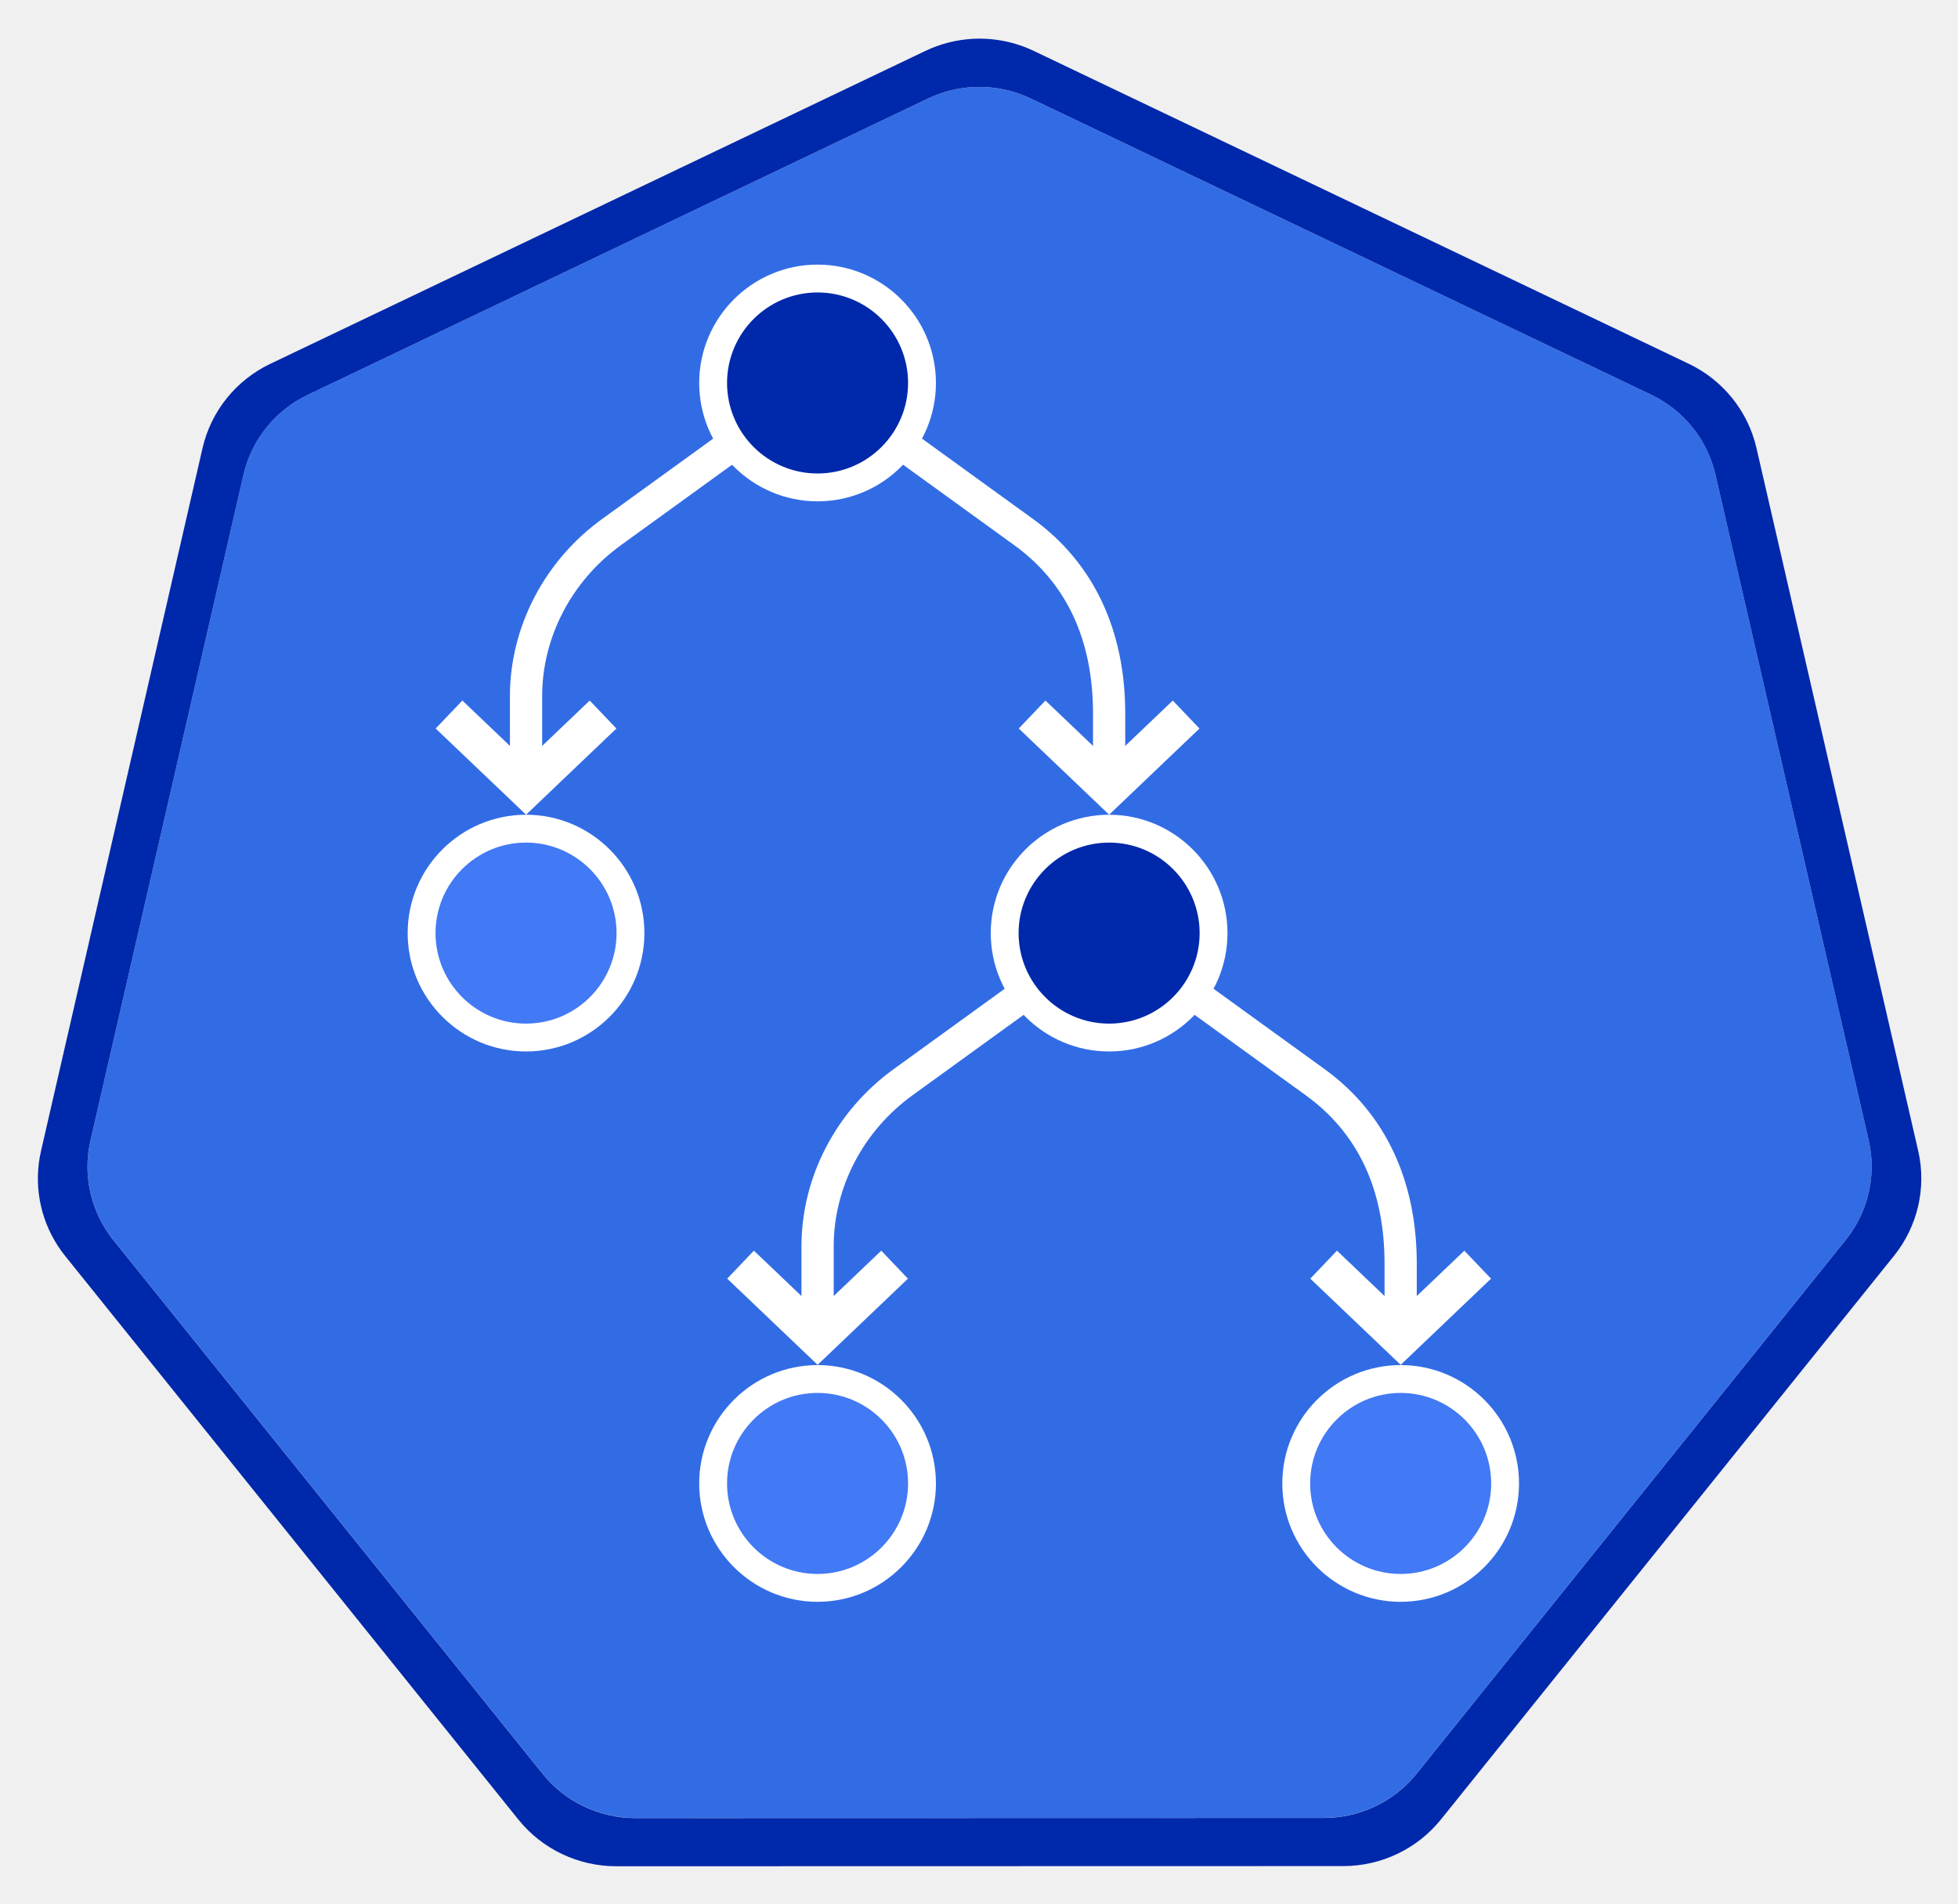
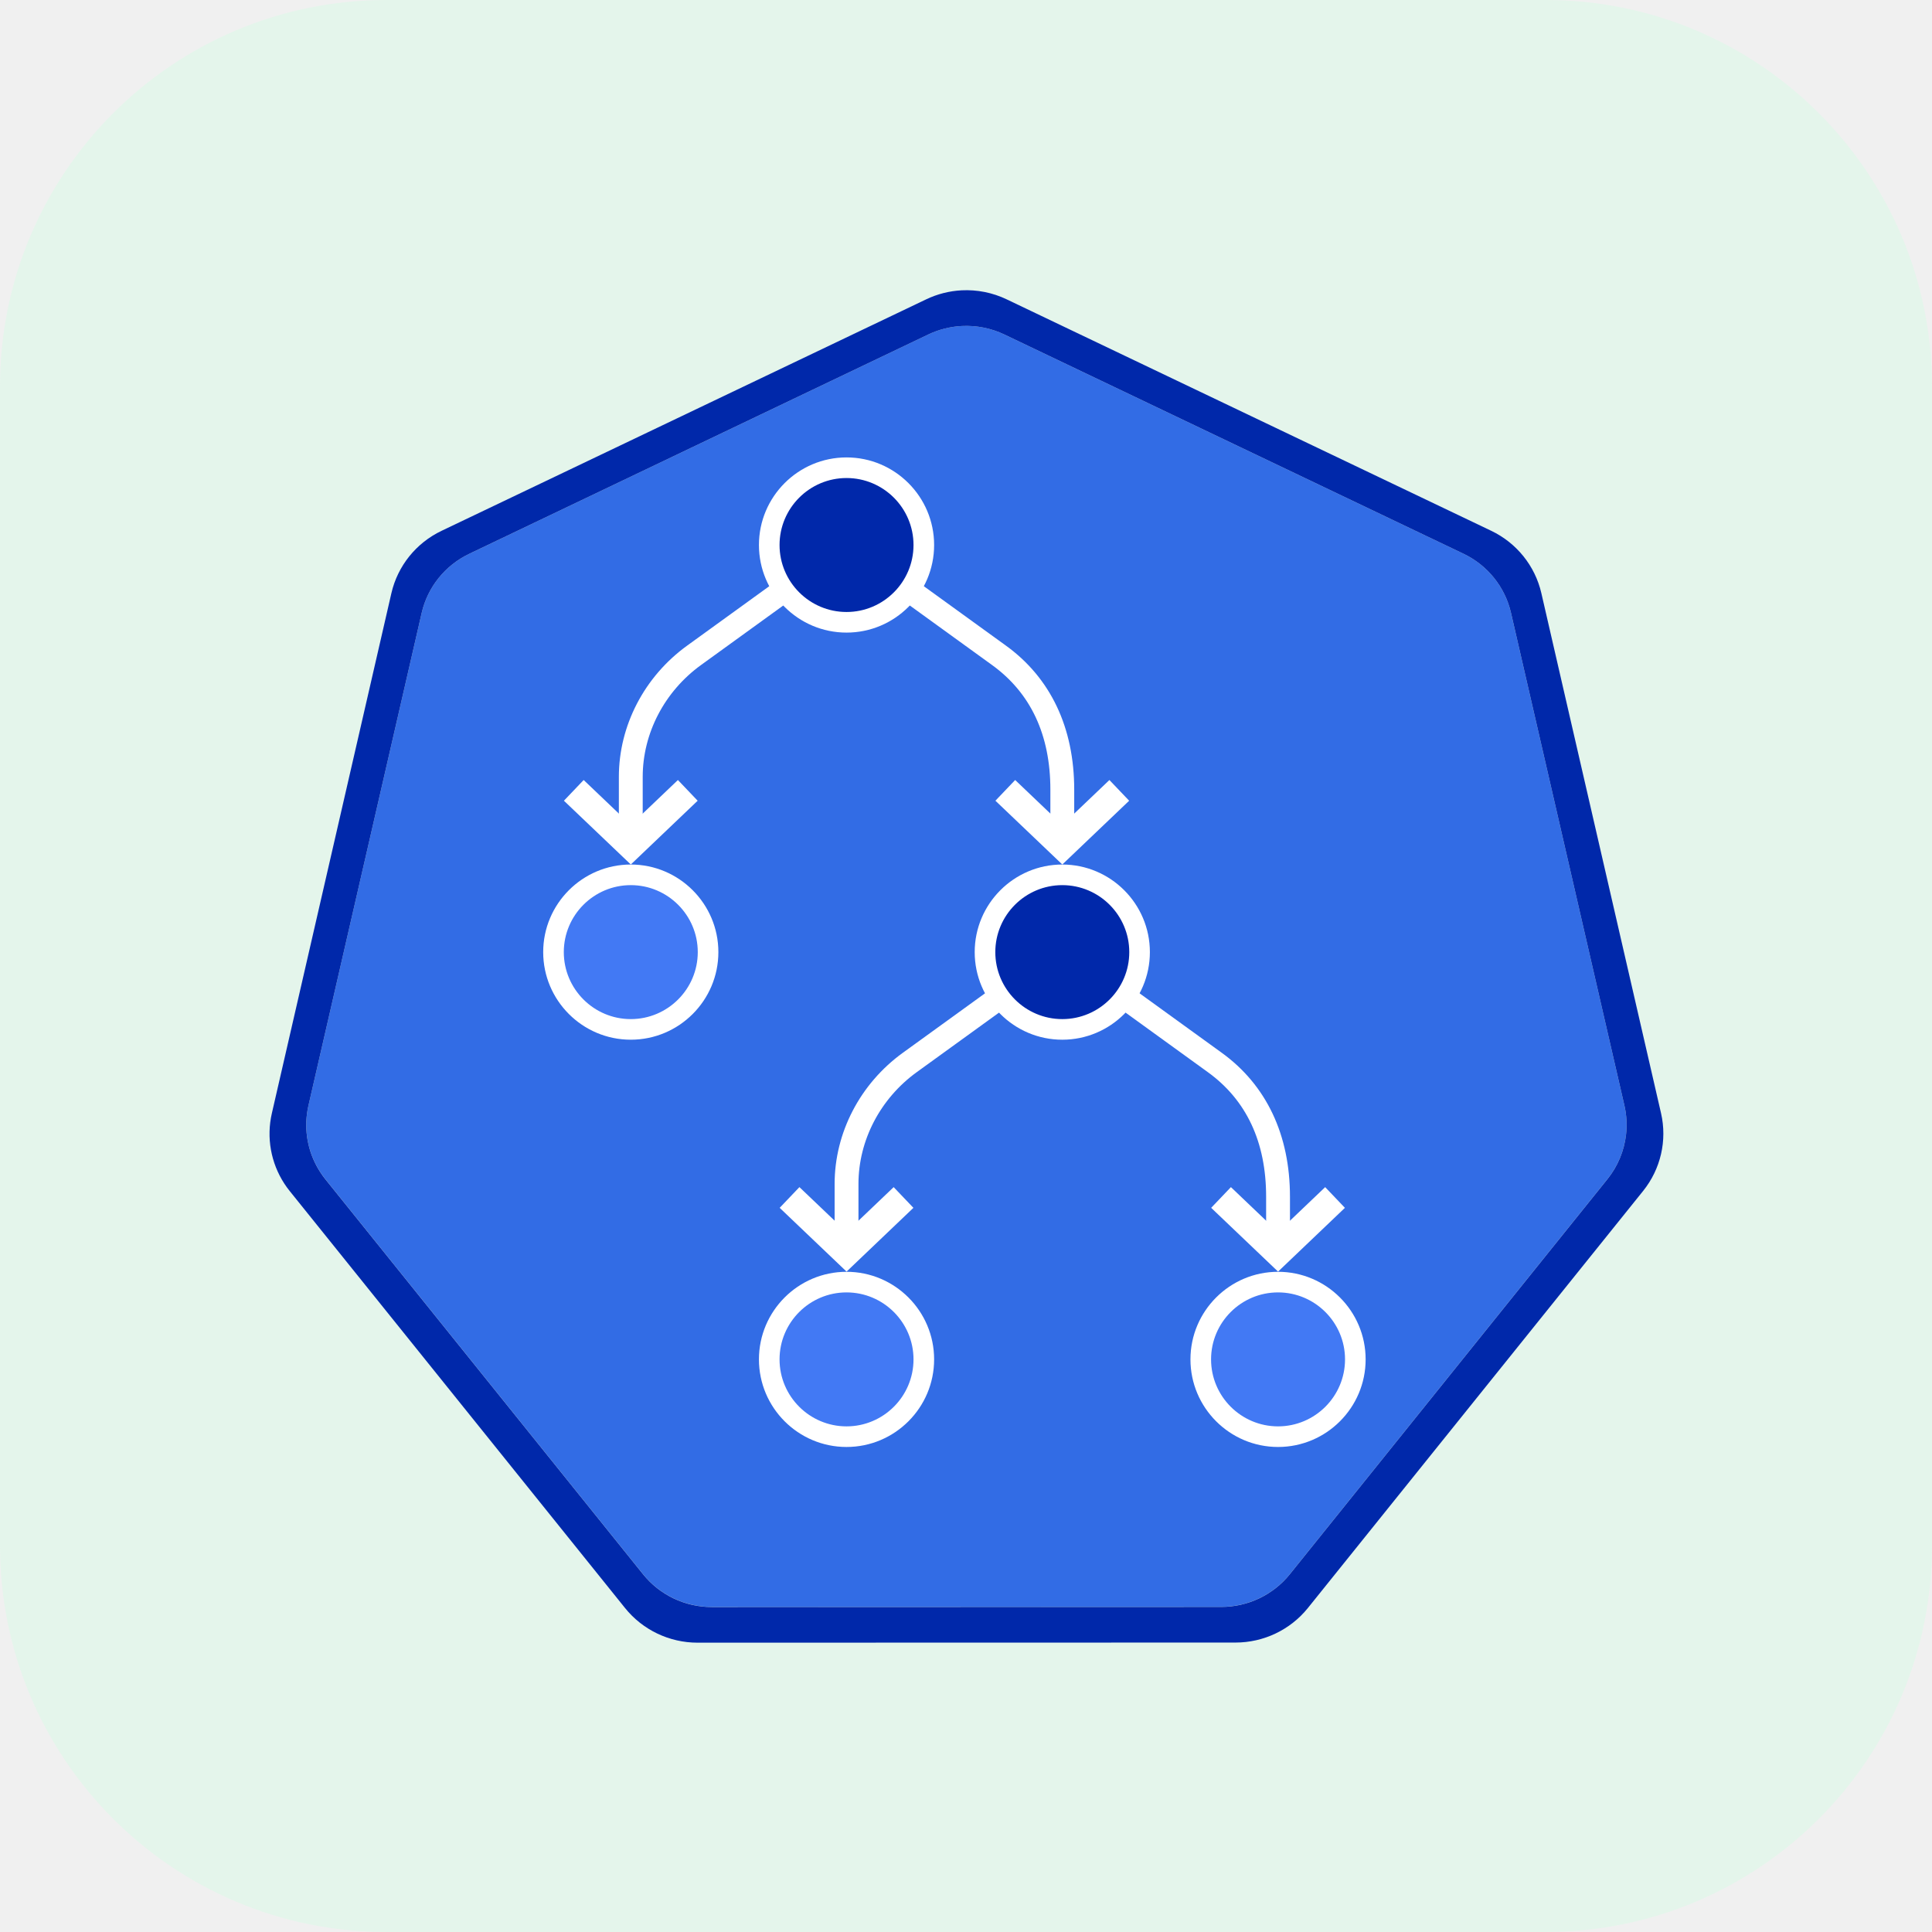
- <svg xmlns="http://www.w3.org/2000/svg" width="396.5" height="385.5" role="img" viewBox="1.63 7.13 396.50 385.50">
-   <defs>
-     <style>.cls-2{fill:#0028aa}.cls-3{fill:#4279f4}.cls-4{fill:#fff}</style>
-   </defs>
-   <g>
-     <path fill="none" d="M288.496,366.29c-4.562,5.66-11.473,8.953-18.779,8.948l-139.421.032c-7.309.001-14.22-3.298-18.779-8.964l-86.94-108.096c-.486-.609-.942-1.242-1.365-1.896-3.088-4.724-4.375-10.356-3.682-15.892-.699,5.544.586,11.185,3.678,15.916.424.654.879,1.286,1.365,1.896l86.94,108.096c4.559,5.666,11.47,8.965,18.779,8.964l139.421-.032c7.306.005,14.217-3.288,18.779-8.948l86.908-108.112c2.851-3.544,4.588-7.772,5.092-12.171-.507,4.391-2.242,8.611-5.088,12.148l-86.908,108.112Z" />
-     <path fill="#326ce5" d="M380.043,238.041l-31.036-134.811c-1.627-7.068-6.41-13.016-12.996-16.161l-125.622-59.984c-3.624-1.732-7.629-2.532-11.647-2.329l0.0 0c-3.194.161-6.323.953-9.205,2.329l-125.606,60.016c-6.586,3.145-11.369,9.093-12.996,16.161l-30.988,134.811c-.18.779-.318,1.563-.417,2.349-.693,5.536.594,11.168,3.682,15.892.424.654.879,1.286,1.365,1.896l86.94,108.096c4.559,5.666,11.47,8.965,18.779,8.964l139.421-.032c7.306.005,14.217-3.288,18.779-8.948l86.908-108.112c2.846-3.537,4.581-7.757,5.088-12.148.302-2.639.161-5.339-.449-7.99Z" />
-     <path d="M390.067,240.161l-32.755-142.329c-1.722-7.455-6.771-13.727-13.719-17.044L210.983,17.447c-3.829-1.829-8.061-2.674-12.305-2.458-3.368.176-6.667,1.018-9.703,2.474L56.365,80.804c-6.952,3.32-12.001,9.599-13.719,17.06L9.939,240.177c-1.531,6.628-.291,13.587,3.438,19.293.449.687.931,1.352,1.446,1.992l91.775,114.12c4.812,5.981,12.108,9.463,19.823,9.462l147.181-.032c7.712.005,15.008-3.471,19.823-9.446l91.743-114.136c4.81-5.981,6.614-13.809,4.9-21.269ZM375.401,258.201l-86.908,108.112c-4.562,5.66-11.473,8.953-18.779,8.948l-139.421.032c-7.309.001-14.22-3.298-18.779-8.964l-86.94-108.096c-.486-.609-.942-1.242-1.365-1.896-3.092-4.731-4.378-10.372-3.678-15.916.099-.786.238-1.57.417-2.349l30.988-134.811c1.627-7.067,6.41-13.016,12.996-16.161l125.606-60.016c2.881-1.376,6.011-2.168,9.205-2.329l-0-0c4.018-.203,8.022.598,11.647,2.329l125.622,59.984c6.586,3.145,11.369,9.093,12.996,16.161l31.036,134.811c.61,2.651.751,5.351.449,7.99-.504,4.399-2.24,8.628-5.092,12.171Z" class="cls-2" />
-   </g>
-   <g>
-     <path d="M288.53,274.561h-6.525v-11.544c0-14.962-5.37-26.434-15.96-34.098l-41.726-30.195,3.826-5.286,41.726,30.195c12.207,8.834,18.659,22.453,18.659,39.384v11.544Z" class="cls-4" />
-     <path d="M285.273 283.506L266.968 266.054 272.371 260.387 285.27 272.687 298.162 260.39 303.565 266.056 285.273 283.506zM170.454 278.096h-6.525v-18.571c0-14.019 6.976-27.437 18.659-35.892l41.726-30.195 3.826 5.286-41.726 30.195c-9.994 7.232-15.96 18.674-15.96 30.606v18.571z" class="cls-4" />
-     <path d="M167.198 283.506L148.893 266.054 154.297 260.387 167.196 272.687 180.087 260.39 185.49 266.056 167.198 283.506z" class="cls-4" />
+ <svg xmlns="http://www.w3.org/2000/svg" width="16" height="16" viewBox="0 0 40 40">
+   <rect width="40" height="40" rx="8" style="fill:#E4F5EB" />
+   <svg x="5" y="5" width="30" height="30" role="img" viewBox="1.63 7.13 396.50 385.50">
+     <defs>
+       <style>.cls-2{fill:#0028aa}.cls-3{fill:#4279f4}.cls-4{fill:#fff}</style>
+     </defs>
    <g>
-       <circle cx="285.267" cy="307.525" r="21.148" class="cls-3" pointer-events="all" />
-       <path d="M285.267,331.493c13.216,0,23.968-10.752,23.968-23.968s-10.752-23.968-23.968-23.968-23.968,10.752-23.968,23.968,10.752,23.968,23.968,23.968ZM285.267,289.196c10.106,0,18.329,8.222,18.329,18.329s-8.222,18.329-18.329,18.329-18.329-8.222-18.329-18.329,8.222-18.329,18.329-18.329Z" class="cls-4" />
+       <path fill="none" d="M288.496,366.29c-4.562,5.66-11.473,8.953-18.779,8.948l-139.421.032c-7.309.001-14.22-3.298-18.779-8.964l-86.94-108.096c-.486-.609-.942-1.242-1.365-1.896-3.088-4.724-4.375-10.356-3.682-15.892-.699,5.544.586,11.185,3.678,15.916.424.654.879,1.286,1.365,1.896l86.94,108.096c4.559,5.666,11.47,8.965,18.779,8.964l139.421-.032c7.306.005,14.217-3.288,18.779-8.948l86.908-108.112c2.851-3.544,4.588-7.772,5.092-12.171-.507,4.391-2.242,8.611-5.088,12.148l-86.908,108.112Z" />
+       <path fill="#326ce5" d="M380.043,238.041l-31.036-134.811c-1.627-7.068-6.41-13.016-12.996-16.161l-125.622-59.984c-3.624-1.732-7.629-2.532-11.647-2.329l0.0 0c-3.194.161-6.323.953-9.205,2.329l-125.606,60.016c-6.586,3.145-11.369,9.093-12.996,16.161l-30.988,134.811c-.18.779-.318,1.563-.417,2.349-.693,5.536.594,11.168,3.682,15.892.424.654.879,1.286,1.365,1.896l86.94,108.096c4.559,5.666,11.47,8.965,18.779,8.964l139.421-.032c7.306.005,14.217-3.288,18.779-8.948l86.908-108.112c2.846-3.537,4.581-7.757,5.088-12.148.302-2.639.161-5.339-.449-7.99Z" />
+       <path d="M390.067,240.161l-32.755-142.329c-1.722-7.455-6.771-13.727-13.719-17.044L210.983,17.447c-3.829-1.829-8.061-2.674-12.305-2.458-3.368.176-6.667,1.018-9.703,2.474L56.365,80.804c-6.952,3.32-12.001,9.599-13.719,17.06L9.939,240.177c-1.531,6.628-.291,13.587,3.438,19.293.449.687.931,1.352,1.446,1.992l91.775,114.12c4.812,5.981,12.108,9.463,19.823,9.462l147.181-.032c7.712.005,15.008-3.471,19.823-9.446l91.743-114.136c4.81-5.981,6.614-13.809,4.9-21.269ZM375.401,258.201l-86.908,108.112c-4.562,5.66-11.473,8.953-18.779,8.948l-139.421.032c-7.309.001-14.22-3.298-18.779-8.964l-86.94-108.096c-.486-.609-.942-1.242-1.365-1.896-3.092-4.731-4.378-10.372-3.678-15.916.099-.786.238-1.57.417-2.349l30.988-134.811c1.627-7.067,6.41-13.016,12.996-16.161l125.606-60.016c2.881-1.376,6.011-2.168,9.205-2.329l-0-0c4.018-.203,8.022.598,11.647,2.329l125.622,59.984c6.586,3.145,11.369,9.093,12.996,16.161l31.036,134.811c.61,2.651.751,5.351.449,7.99-.504,4.399-2.24,8.628-5.092,12.171Z" class="cls-2" />
    </g>
    <g>
-       <circle cx="167.189" cy="307.525" r="21.148" class="cls-3" pointer-events="all" />
-       <path d="M167.189,331.493c-13.216,0-23.968-10.752-23.968-23.968s10.752-23.968,23.968-23.968,23.968,10.752,23.968,23.968-10.752,23.968-23.968,23.968ZM167.189,289.196c-10.106,0-18.329,8.222-18.329,18.329s8.222,18.329,18.329,18.329,18.329-8.222,18.329-18.329-8.222-18.329-18.329-18.329Z" class="cls-4" />
+       <path d="M288.53,274.561h-6.525v-11.544c0-14.962-5.37-26.434-15.96-34.098l-41.726-30.195,3.826-5.286,41.726,30.195c12.207,8.834,18.659,22.453,18.659,39.384v11.544Z" class="cls-4" />
+       <path d="M285.273 283.506L266.968 266.054 272.371 260.387 285.27 272.687 298.162 260.39 303.565 266.056 285.273 283.506zM170.454 278.096h-6.525v-18.571c0-14.019 6.976-27.437 18.659-35.892l41.726-30.195 3.826 5.286-41.726 30.195c-9.994 7.232-15.96 18.674-15.96 30.606v18.571z" class="cls-4" />
+       <path d="M167.198 283.506L148.893 266.054 154.297 260.387 167.196 272.687 180.087 260.39 185.49 266.056 167.198 283.506z" class="cls-4" />
+       <g>
+         <circle cx="285.267" cy="307.525" r="21.148" class="cls-3" pointer-events="all" />
+         <path d="M285.267,331.493c13.216,0,23.968-10.752,23.968-23.968s-10.752-23.968-23.968-23.968-23.968,10.752-23.968,23.968,10.752,23.968,23.968,23.968ZM285.267,289.196c10.106,0,18.329,8.222,18.329,18.329s-8.222,18.329-18.329,18.329-18.329-8.222-18.329-18.329,8.222-18.329,18.329-18.329Z" class="cls-4" />
+       </g>
+       <g>
+         <circle cx="167.189" cy="307.525" r="21.148" class="cls-3" pointer-events="all" />
+         <path d="M167.189,331.493c-13.216,0-23.968-10.752-23.968-23.968s10.752-23.968,23.968-23.968,23.968,10.752,23.968,23.968-10.752,23.968-23.968,23.968ZM167.189,289.196c-10.106,0-18.329,8.222-18.329,18.329s8.222,18.329,18.329,18.329,18.329-8.222,18.329-18.329-8.222-18.329-18.329-18.329Z" class="cls-4" />
+       </g>
+       <g>
+         <circle cx="226.229" cy="196.081" r="21.148" class="cls-2" pointer-events="all" />
+         <path d="M226.229,220.05c-13.216,0-23.968-10.752-23.968-23.968s10.752-23.968,23.968-23.968,23.968,10.752,23.968,23.968-10.752,23.968-23.968,23.968ZM226.229,177.753c-10.106,0-18.329,8.222-18.329,18.329s8.222,18.329,18.329,18.329,18.329-8.222,18.329-18.329-8.222-18.329-18.329-18.329Z" class="cls-4" />
+       </g>
+       <path d="M229.492,163.161h-6.525v-11.544c0-14.962-5.37-26.434-15.96-34.098l-41.726-30.196,3.826-5.286,41.726,30.196c12.207,8.834,18.659,22.453,18.659,39.384v11.544Z" class="cls-4" />
+       <path d="M226.234 172.105L207.929 154.653 213.333 148.986 226.232 161.286 239.123 148.989 244.526 154.655 226.234 172.105zM111.416 166.695h-6.525v-18.571c0-14.019 6.976-27.436 18.659-35.892l41.726-30.196 3.826 5.286-41.726 30.196c-9.994 7.232-15.96 18.673-15.96 30.606v18.571z" class="cls-4" />
+       <g>
+         <circle cx="108.153" cy="196.081" r="21.148" class="cls-3" pointer-events="all" />
+         <path d="M108.153,220.049c-13.216,0-23.968-10.752-23.968-23.968s10.752-23.968,23.968-23.968,23.968,10.752,23.968,23.968-10.752,23.968-23.968,23.968ZM108.153,177.752c-10.106,0-18.329,8.222-18.329,18.329s8.222,18.329,18.329,18.329,18.329-8.222,18.329-18.329-8.222-18.329-18.329-18.329Z" class="cls-4" />
+       </g>
+       <g>
+         <circle cx="167.189" cy="84.68" r="21.148" class="cls-2" pointer-events="all" />
+         <path d="M167.189,108.649c-13.216,0-23.968-10.752-23.968-23.968s10.752-23.968,23.968-23.968,23.968,10.752,23.968,23.968-10.752,23.968-23.968,23.968ZM167.189,66.352c-10.106,0-18.329,8.222-18.329,18.329s8.222,18.329,18.329,18.329,18.329-8.222,18.329-18.329-8.222-18.329-18.329-18.329Z" class="cls-4" />
+       </g>
+       <path d="M108.16 172.105L89.855 154.653 95.258 148.986 108.157 161.286 121.048 148.989 126.452 154.655 108.16 172.105z" class="cls-4" />
    </g>
-     <g>
-       <circle cx="226.229" cy="196.081" r="21.148" class="cls-2" pointer-events="all" />
-       <path d="M226.229,220.05c-13.216,0-23.968-10.752-23.968-23.968s10.752-23.968,23.968-23.968,23.968,10.752,23.968,23.968-10.752,23.968-23.968,23.968ZM226.229,177.753c-10.106,0-18.329,8.222-18.329,18.329s8.222,18.329,18.329,18.329,18.329-8.222,18.329-18.329-8.222-18.329-18.329-18.329Z" class="cls-4" />
-     </g>
-     <path d="M229.492,163.161h-6.525v-11.544c0-14.962-5.37-26.434-15.96-34.098l-41.726-30.196,3.826-5.286,41.726,30.196c12.207,8.834,18.659,22.453,18.659,39.384v11.544Z" class="cls-4" />
-     <path d="M226.234 172.105L207.929 154.653 213.333 148.986 226.232 161.286 239.123 148.989 244.526 154.655 226.234 172.105zM111.416 166.695h-6.525v-18.571c0-14.019 6.976-27.436 18.659-35.892l41.726-30.196 3.826 5.286-41.726 30.196c-9.994 7.232-15.96 18.673-15.96 30.606v18.571z" class="cls-4" />
-     <g>
-       <circle cx="108.153" cy="196.081" r="21.148" class="cls-3" pointer-events="all" />
-       <path d="M108.153,220.049c-13.216,0-23.968-10.752-23.968-23.968s10.752-23.968,23.968-23.968,23.968,10.752,23.968,23.968-10.752,23.968-23.968,23.968ZM108.153,177.752c-10.106,0-18.329,8.222-18.329,18.329s8.222,18.329,18.329,18.329,18.329-8.222,18.329-18.329-8.222-18.329-18.329-18.329Z" class="cls-4" />
-     </g>
-     <g>
-       <circle cx="167.189" cy="84.68" r="21.148" class="cls-2" pointer-events="all" />
-       <path d="M167.189,108.649c-13.216,0-23.968-10.752-23.968-23.968s10.752-23.968,23.968-23.968,23.968,10.752,23.968,23.968-10.752,23.968-23.968,23.968ZM167.189,66.352c-10.106,0-18.329,8.222-18.329,18.329s8.222,18.329,18.329,18.329,18.329-8.222,18.329-18.329-8.222-18.329-18.329-18.329Z" class="cls-4" />
-     </g>
-     <path d="M108.16 172.105L89.855 154.653 95.258 148.986 108.157 161.286 121.048 148.989 126.452 154.655 108.16 172.105z" class="cls-4" />
-   </g>
+   </svg>
</svg>
